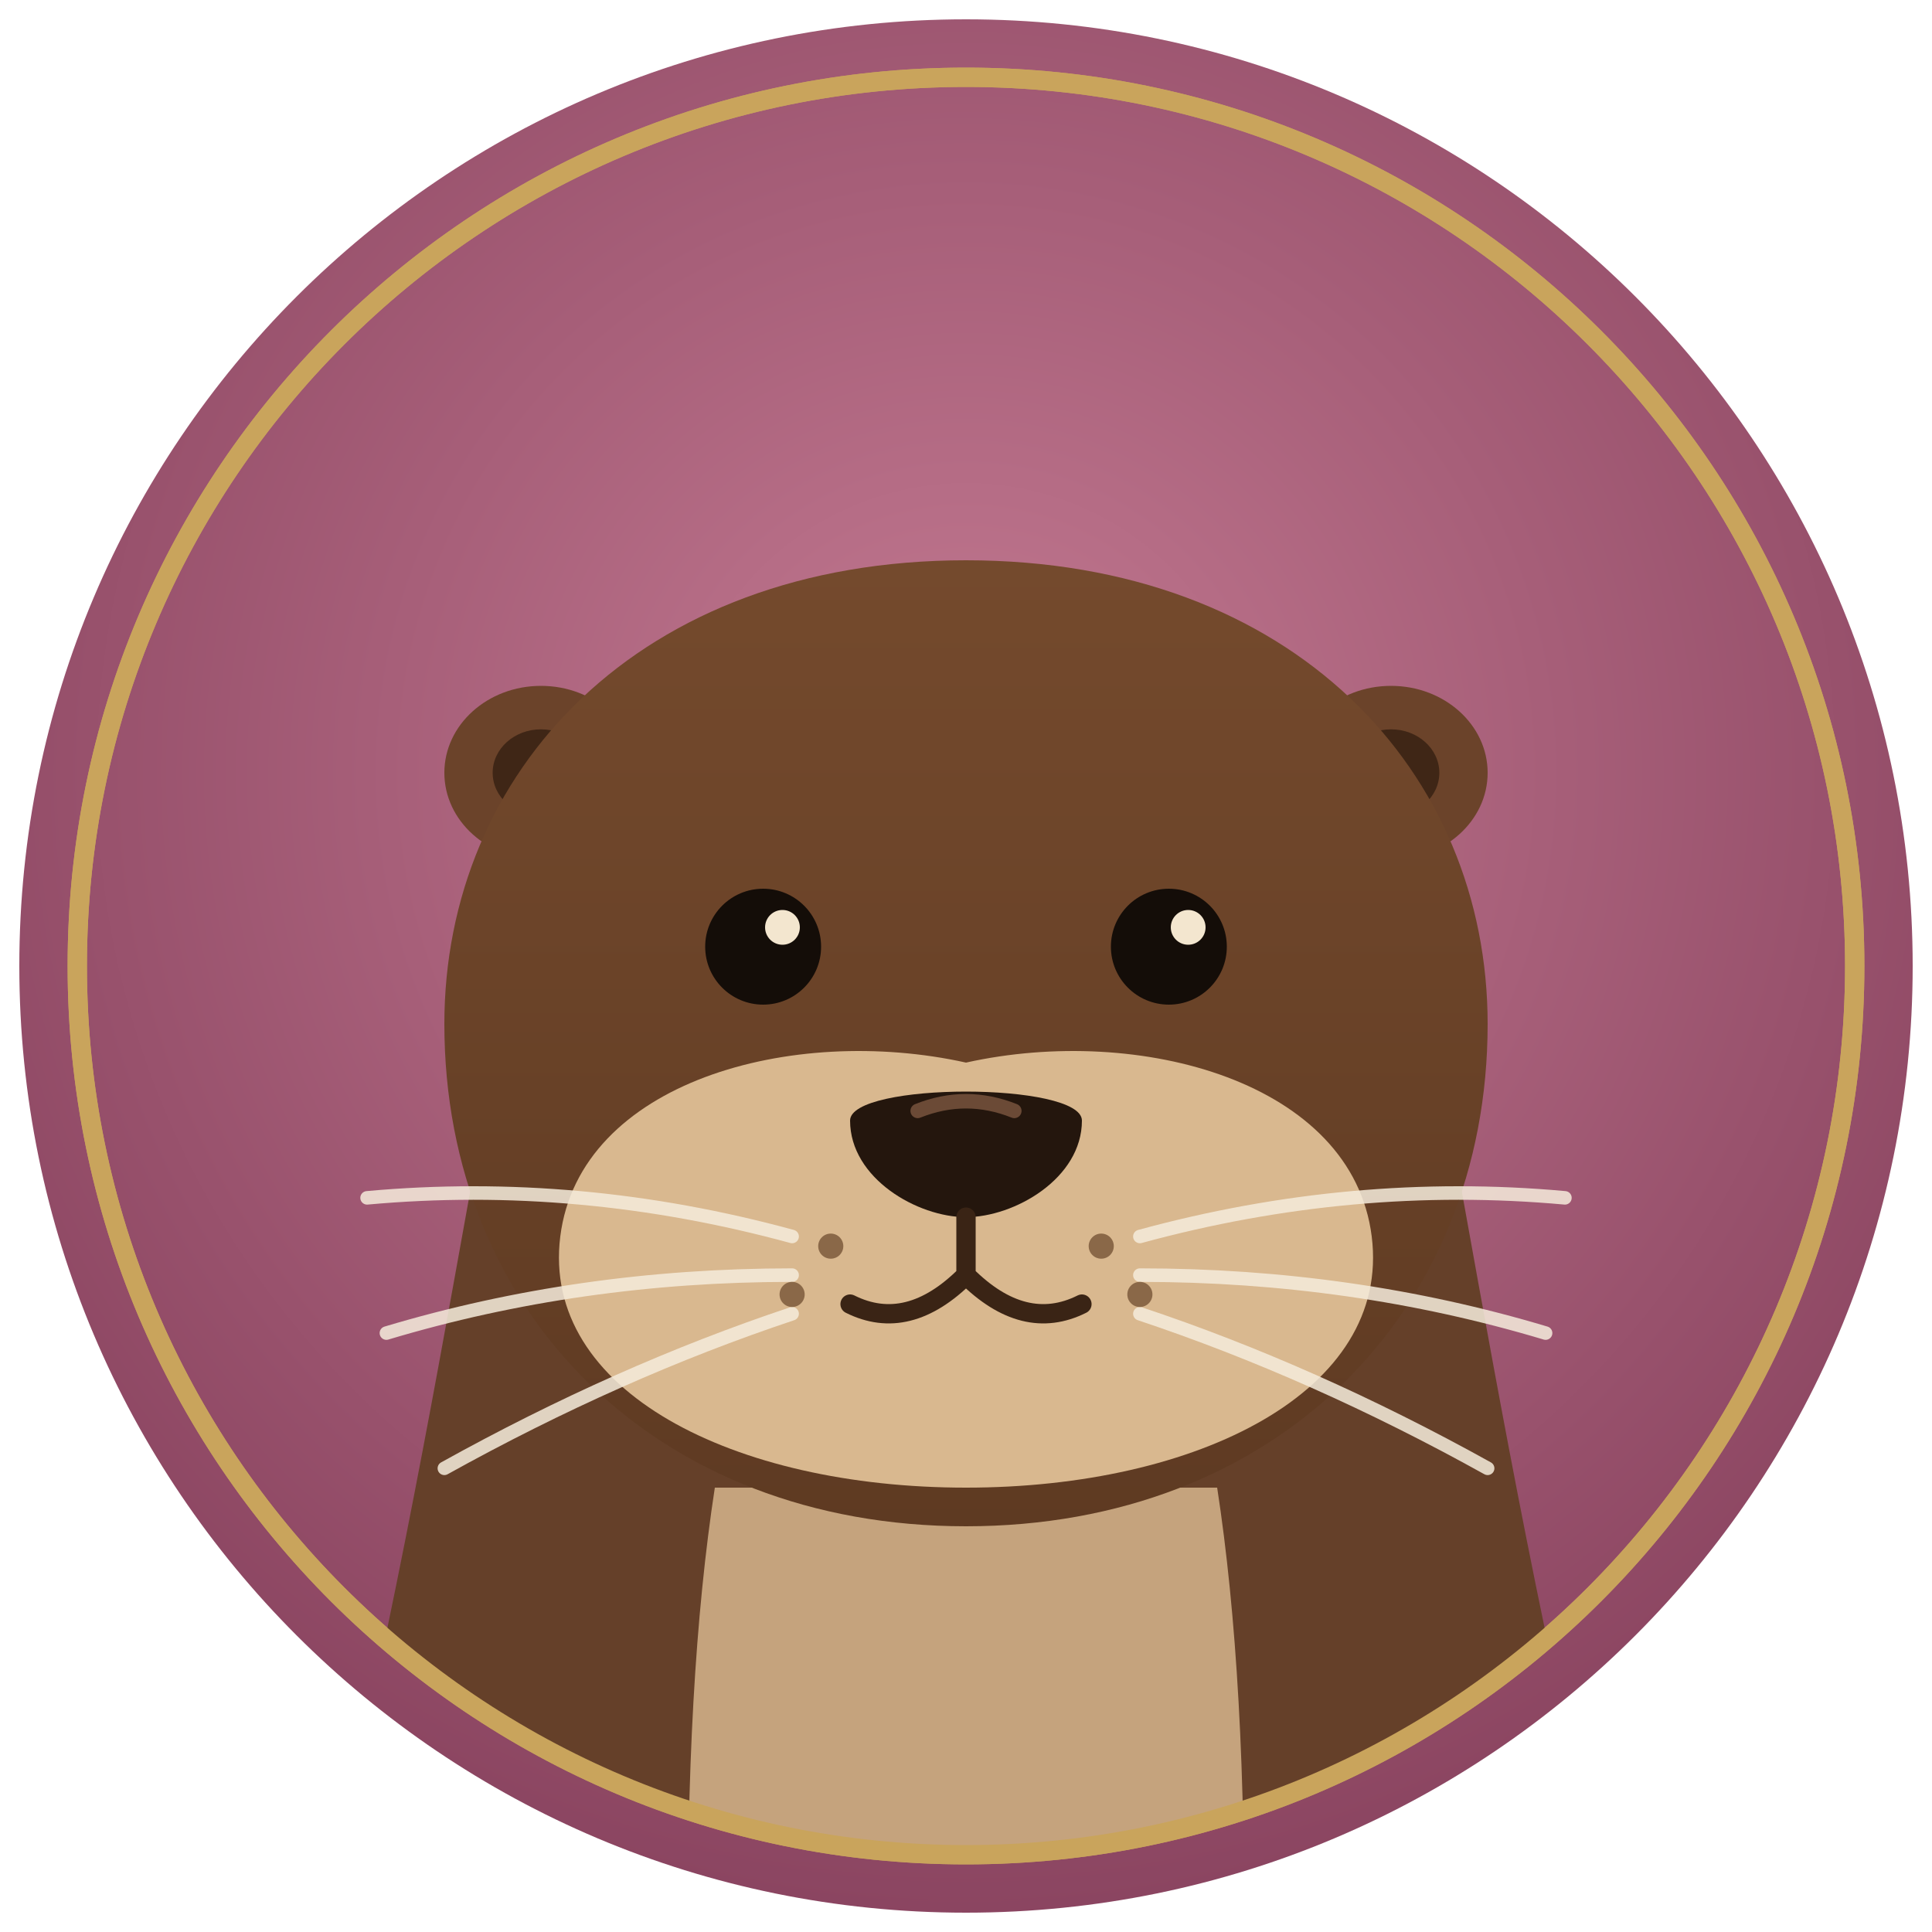
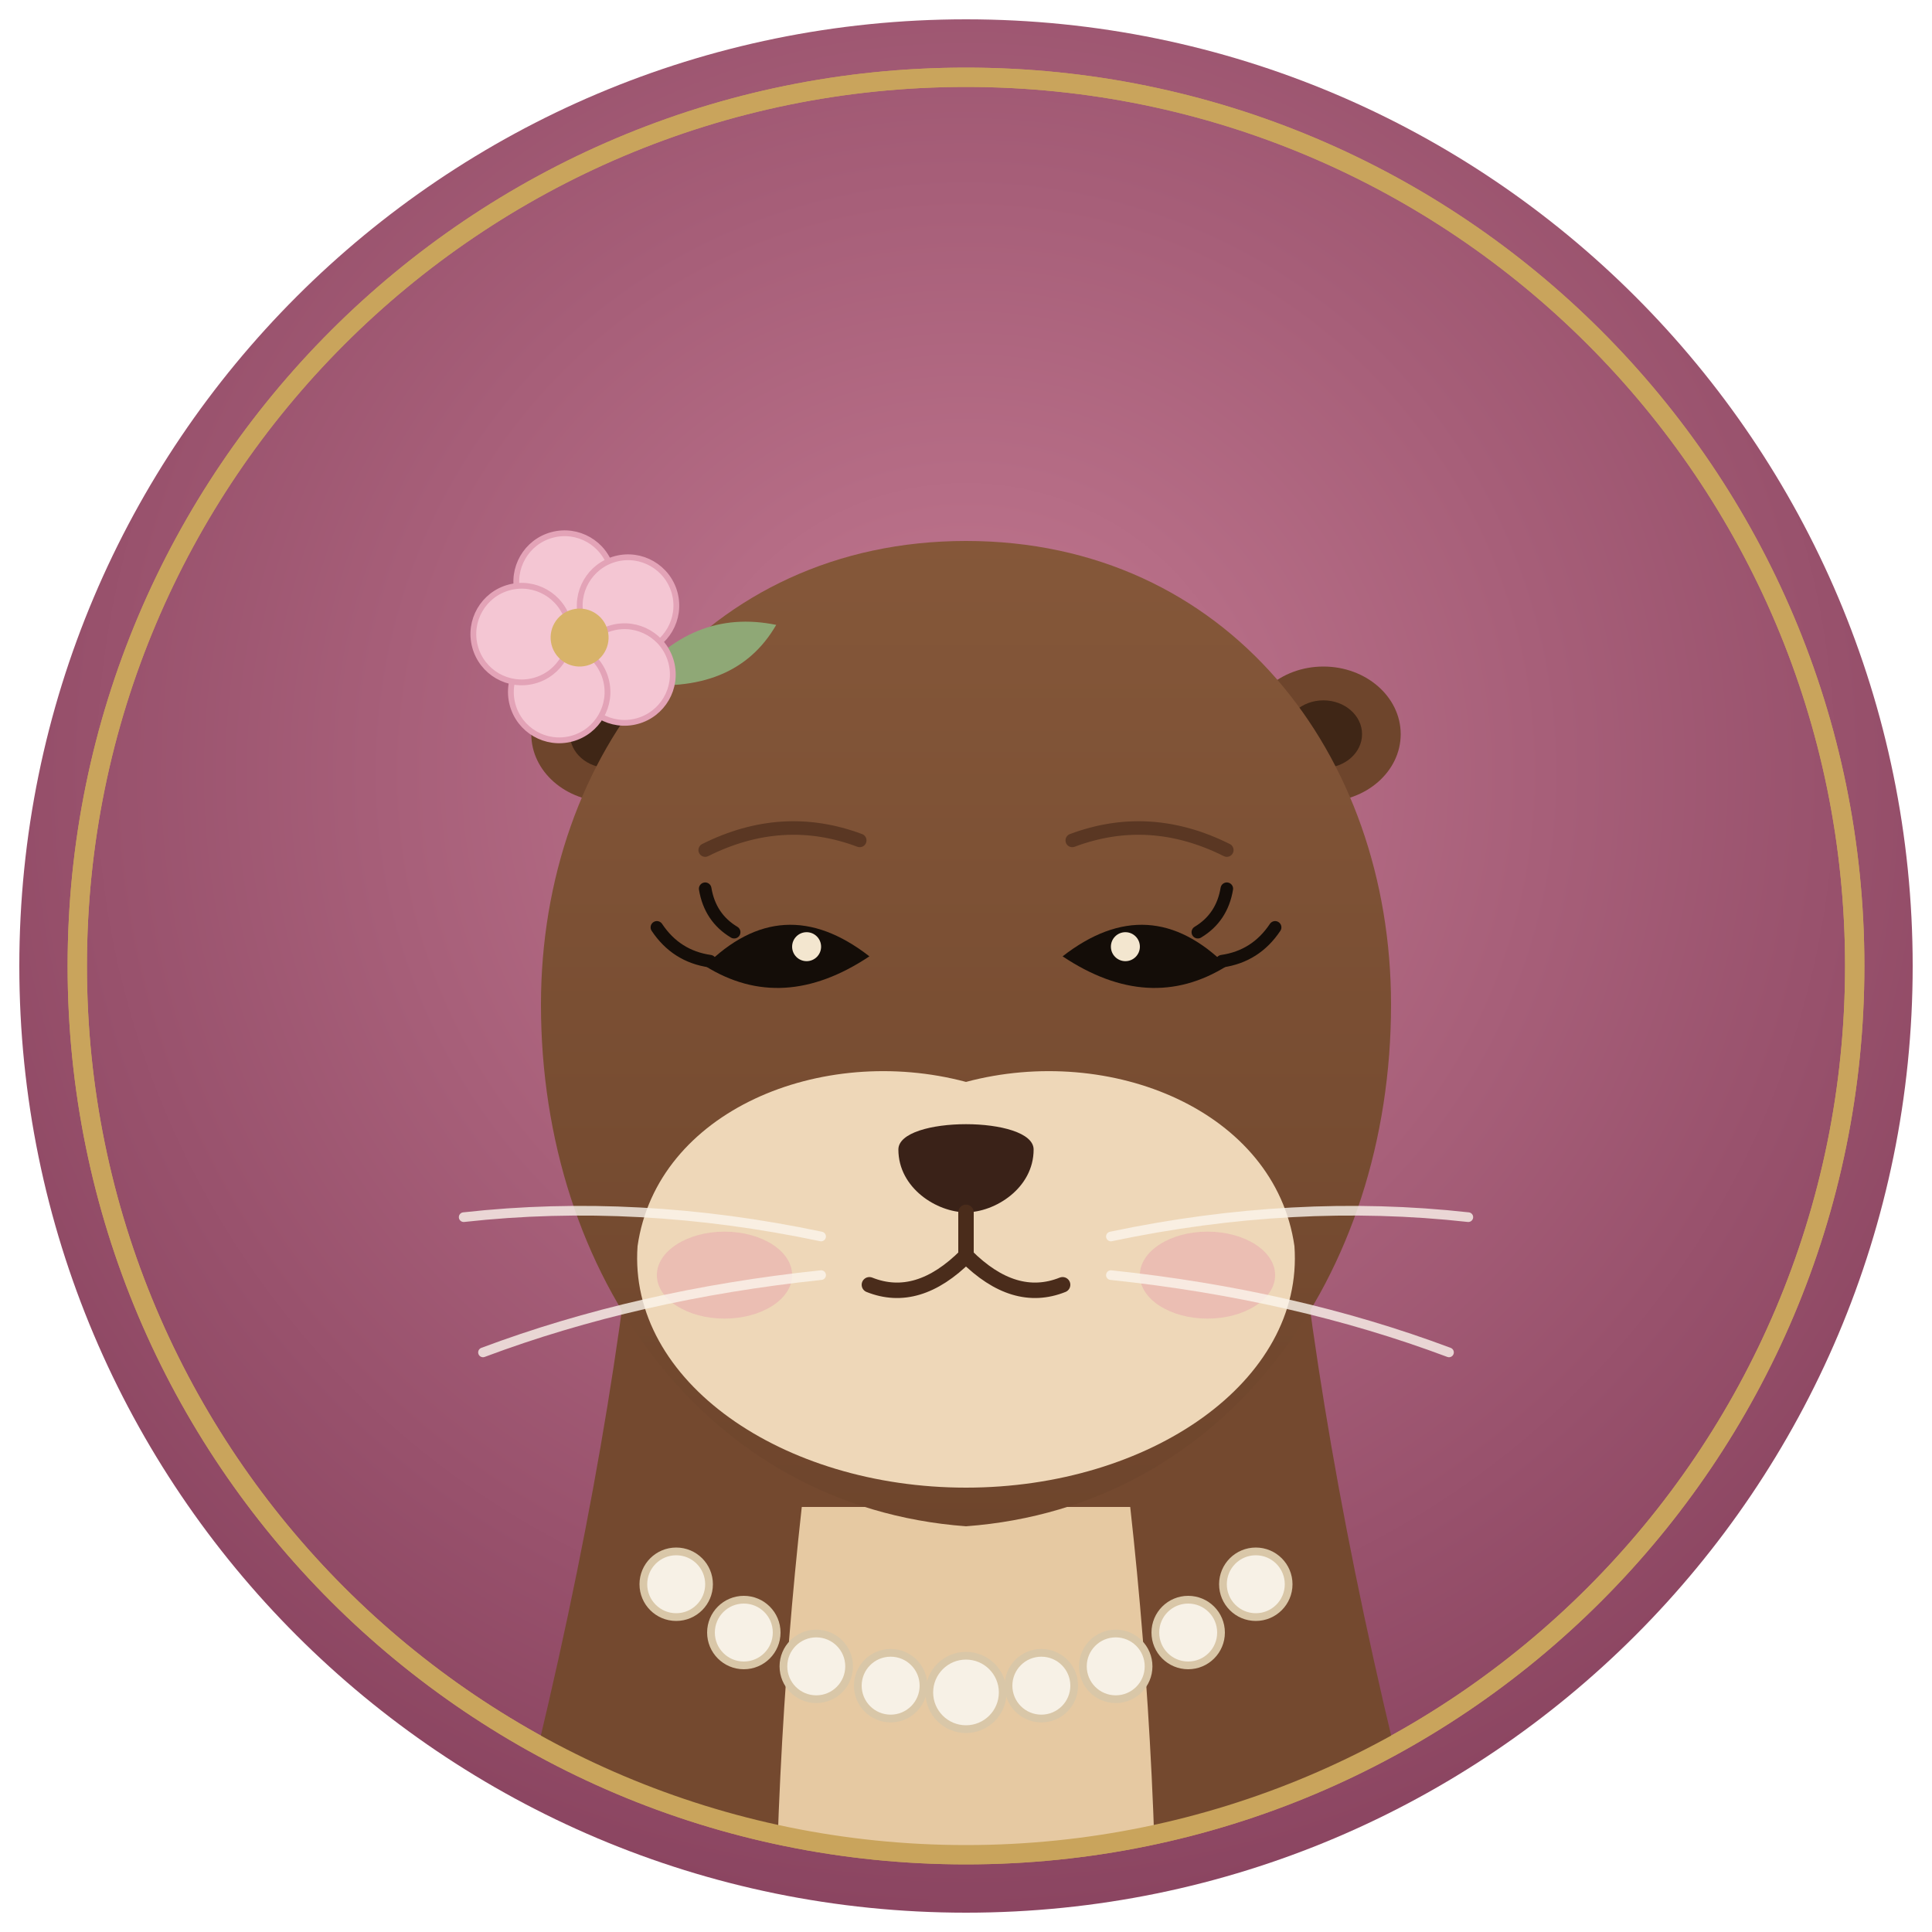
<svg xmlns="http://www.w3.org/2000/svg" viewBox="-100 -100 200 200">
  <defs>
    <radialGradient id="fondO" cx="0" cy="-20" r="120" gradientUnits="userSpaceOnUse">
      <stop offset="0" stop-color="#c47a92" />
      <stop offset="1" stop-color="#8a4460" />
    </radialGradient>
    <linearGradient id="pelage" x1="0" y1="-1" x2="0" y2="1">
-       <stop offset="0" stop-color="#8b5a38" />
-       <stop offset="1" stop-color="#5e3a22" />
+       <stop offset="0" stop-color="#9c6a47" />
+       <stop offset="1" stop-color="#6e452c" />
    </linearGradient>
  </defs>
  <circle r="98" fill="url(#fondO)" />
  <clipPath id="rondO">
    <circle r="92" />
  </clipPath>
  <circle r="92" fill="none" stroke="#c9a45c" stroke-width="2" />
  <g clip-path="url(#rondO)">
-     <g id="loutre" transform="translate(0 10)">
-       <path fill="#654029" d="M-50 6 C-58 50 -66 100 -92 170 L92 170 C66 100 58 50 50 6 Z" />
-       <path fill="#cfae86" d="M-26 44 C-30 70 -30 110 -24 170 L24 170 C30 110 30 70 26 44 Z" opacity=".9" />
-       <ellipse cx="-44" cy="-30" rx="10" ry="9" fill="#6b432a" />
-       <ellipse cx="44" cy="-30" rx="10" ry="9" fill="#6b432a" />
-       <ellipse cx="-44" cy="-30" rx="5" ry="4.5" fill="#3f2616" />
-       <ellipse cx="44" cy="-30" rx="5" ry="4.5" fill="#3f2616" />
-       <path fill="url(#pelage)" d="M0-52 C34-52 54-30 54-4 C54 26 32 48 0 48 C-32 48 -54 26 -54-4 C-54-30 -34-52 0-52 Z" />
-       <path fill="#d9b88f" d="M0 0 C18-4 40 2 42 18 C44 34 24 44 0 44 C-24 44 -44 34 -42 18 C-40 2 -18-4 0 0 Z" />
-       <circle cx="-21" cy="-12" r="6" fill="#140d08" />
-       <circle cx="21" cy="-12" r="6" fill="#140d08" />
-       <circle cx="-19" cy="-14" r="1.8" fill="#f3e6cf" />
-       <circle cx="23" cy="-14" r="1.8" fill="#f3e6cf" />
-       <path fill="#24160d" d="M-12 6 C-12 2 12 2 12 6 C12 12 5 16 0 16 C-5 16 -12 12 -12 6 Z" />
-       <path d="M-5 5 Q0 3 5 5" stroke="#6b4a36" stroke-width="1.5" fill="none" stroke-linecap="round" />
-       <path d="M0 16 V22 M0 22 Q-6 28 -12 25 M0 22 Q6 28 12 25" stroke="#3a2415" stroke-width="2" fill="none" stroke-linecap="round" />
-       <g stroke="#f6ecdc" stroke-width="1.4" stroke-linecap="round" opacity=".85" fill="none">
-         <path d="M-18 18 Q-40 12 -62 14" />
-         <path d="M-18 22 Q-40 22 -60 28" />
-         <path d="M-18 26 Q-36 32 -54 42" />
-         <path d="M18 18 Q40 12 62 14" />
-         <path d="M18 22 Q40 22 60 28" />
-         <path d="M18 26 Q36 32 54 42" />
+     <g id="loutre" transform="translate(0 12)">
+       <path fill="#74492f" d="M-34 10 C-38 50 -50 100 -76 170 L76 170 C50 100 38 50 34 10 Z" />
+       <path fill="#e6c9a2" d="M-17 44 C-21 80 -21 120 -15 170 L15 170 C21 120 21 80 17 44 Z" />
+       <g fill="#f7f1e6" stroke="#d9c7a8" stroke-width=".8">
+         <circle cx="-30" cy="52" r="3.4" />
+         <circle cx="-23" cy="57" r="3.4" />
+         <circle cx="-15.5" cy="60.5" r="3.4" />
+         <circle cx="-7.8" cy="62.5" r="3.4" />
+         <circle cx="0" cy="63.2" r="3.8" />
+         <circle cx="7.8" cy="62.5" r="3.4" />
+         <circle cx="15.5" cy="60.5" r="3.4" />
+         <circle cx="23" cy="57" r="3.4" />
+         <circle cx="30" cy="52" r="3.4" />
      </g>
-       <g fill="#8a6848">
-         <circle cx="-14" cy="19" r="1.3" />
-         <circle cx="-18" cy="24" r="1.3" />
-         <circle cx="14" cy="19" r="1.3" />
-         <circle cx="18" cy="24" r="1.3" />
+       <ellipse cx="-37" cy="-36" rx="8" ry="7" fill="#6e452c" />
+       <ellipse cx="37" cy="-36" rx="8" ry="7" fill="#6e452c" />
+       <ellipse cx="-37" cy="-36" rx="4" ry="3.5" fill="#3f2616" />
+       <ellipse cx="37" cy="-36" rx="4" ry="3.5" fill="#3f2616" />
+       <path fill="url(#pelage)" d="M0-56 C27-56 44-34 44-8 C44 20 27 44 0 46 C-27 44 -44 20 -44-8 C-44-34 -27-56 0-56 Z" />
+       <path fill="#eed7b8" d="M0 0 C15-4 32 3 34 17 C35 31 19 42 0 42 C-19 42 -35 31 -34 17 C-32 3 -15-4 0 0 Z" />
+       <ellipse cx="-25" cy="20" rx="7" ry="4.5" fill="#e48fa8" opacity=".35" />
+       <ellipse cx="25" cy="20" rx="7" ry="4.5" fill="#e48fa8" opacity=".35" />
+       <path d="M-27-24 Q-19-28 -11-25 M27-24 Q19-28 11-25" stroke="#4a2c1b" stroke-width="1.4" fill="none" stroke-linecap="round" opacity=".7" />
+       <path fill="#140d08" d="M-27-12 Q-19-20 -10-13 Q-19-7 -27-12 Z" />
+       <path fill="#140d08" d="M27-12 Q19-20 10-13 Q19-7 27-12 Z" />
+       <circle cx="-16.5" cy="-14" r="1.5" fill="#f3e6cf" />
+       <circle cx="16.5" cy="-14" r="1.5" fill="#f3e6cf" />
+       <path d="M-26.5-12.5 q-3.5-.5 -5.5-3.5 M-24-15.5 q-2.5-1.5 -3-4.5 M26.5-12.5 q3.5-.5 5.5-3.5 M24-15.5 q2.5-1.5 3-4.5" stroke="#140d08" stroke-width="1.3" stroke-linecap="round" fill="none" />
+       <path fill="#3a2218" d="M-7 7 C-7 3.5 7 3.5 7 7 C7 11 3 13.5 0 13.5 C-3 13.5 -7 11 -7 7 Z" />
+       <path d="M0 13.5 V18 M0 18 Q-5 23 -10 21 M0 18 Q5 23 10 21" stroke="#4a2c1b" stroke-width="1.6" fill="none" stroke-linecap="round" />
+       <g stroke="#fbf5ec" stroke-width="1" stroke-linecap="round" opacity=".8" fill="none">
+         <path d="M-15 16 Q-34 12 -52 14" />
+         <path d="M-15 20 Q-34 22 -50 28" />
+         <path d="M15 16 Q34 12 52 14" />
+         <path d="M15 20 Q34 22 50 28" />
+       </g>
+       <g transform="translate(-40 -46) rotate(-15)">
+         <path d="M4 6 Q14 10 20 4 Q12 0 4 6 Z" fill="#8fa876" />
+         <g fill="#f4c6d3" stroke="#e3a3b7" stroke-width=".6">
+           <circle cx="0" cy="-6" r="5" />
+           <circle cx="5.7" cy="-1.9" r="5" />
+           <circle cx="3.5" cy="4.9" r="5" />
+           <circle cx="-3.5" cy="4.9" r="5" />
+           <circle cx="-5.7" cy="-1.9" r="5" />
+         </g>
+         <circle r="3" fill="#d8b36a" />
      </g>
    </g>
  </g>
  <circle r="92" fill="none" stroke="#c9a45c" stroke-width="2" />
</svg>
